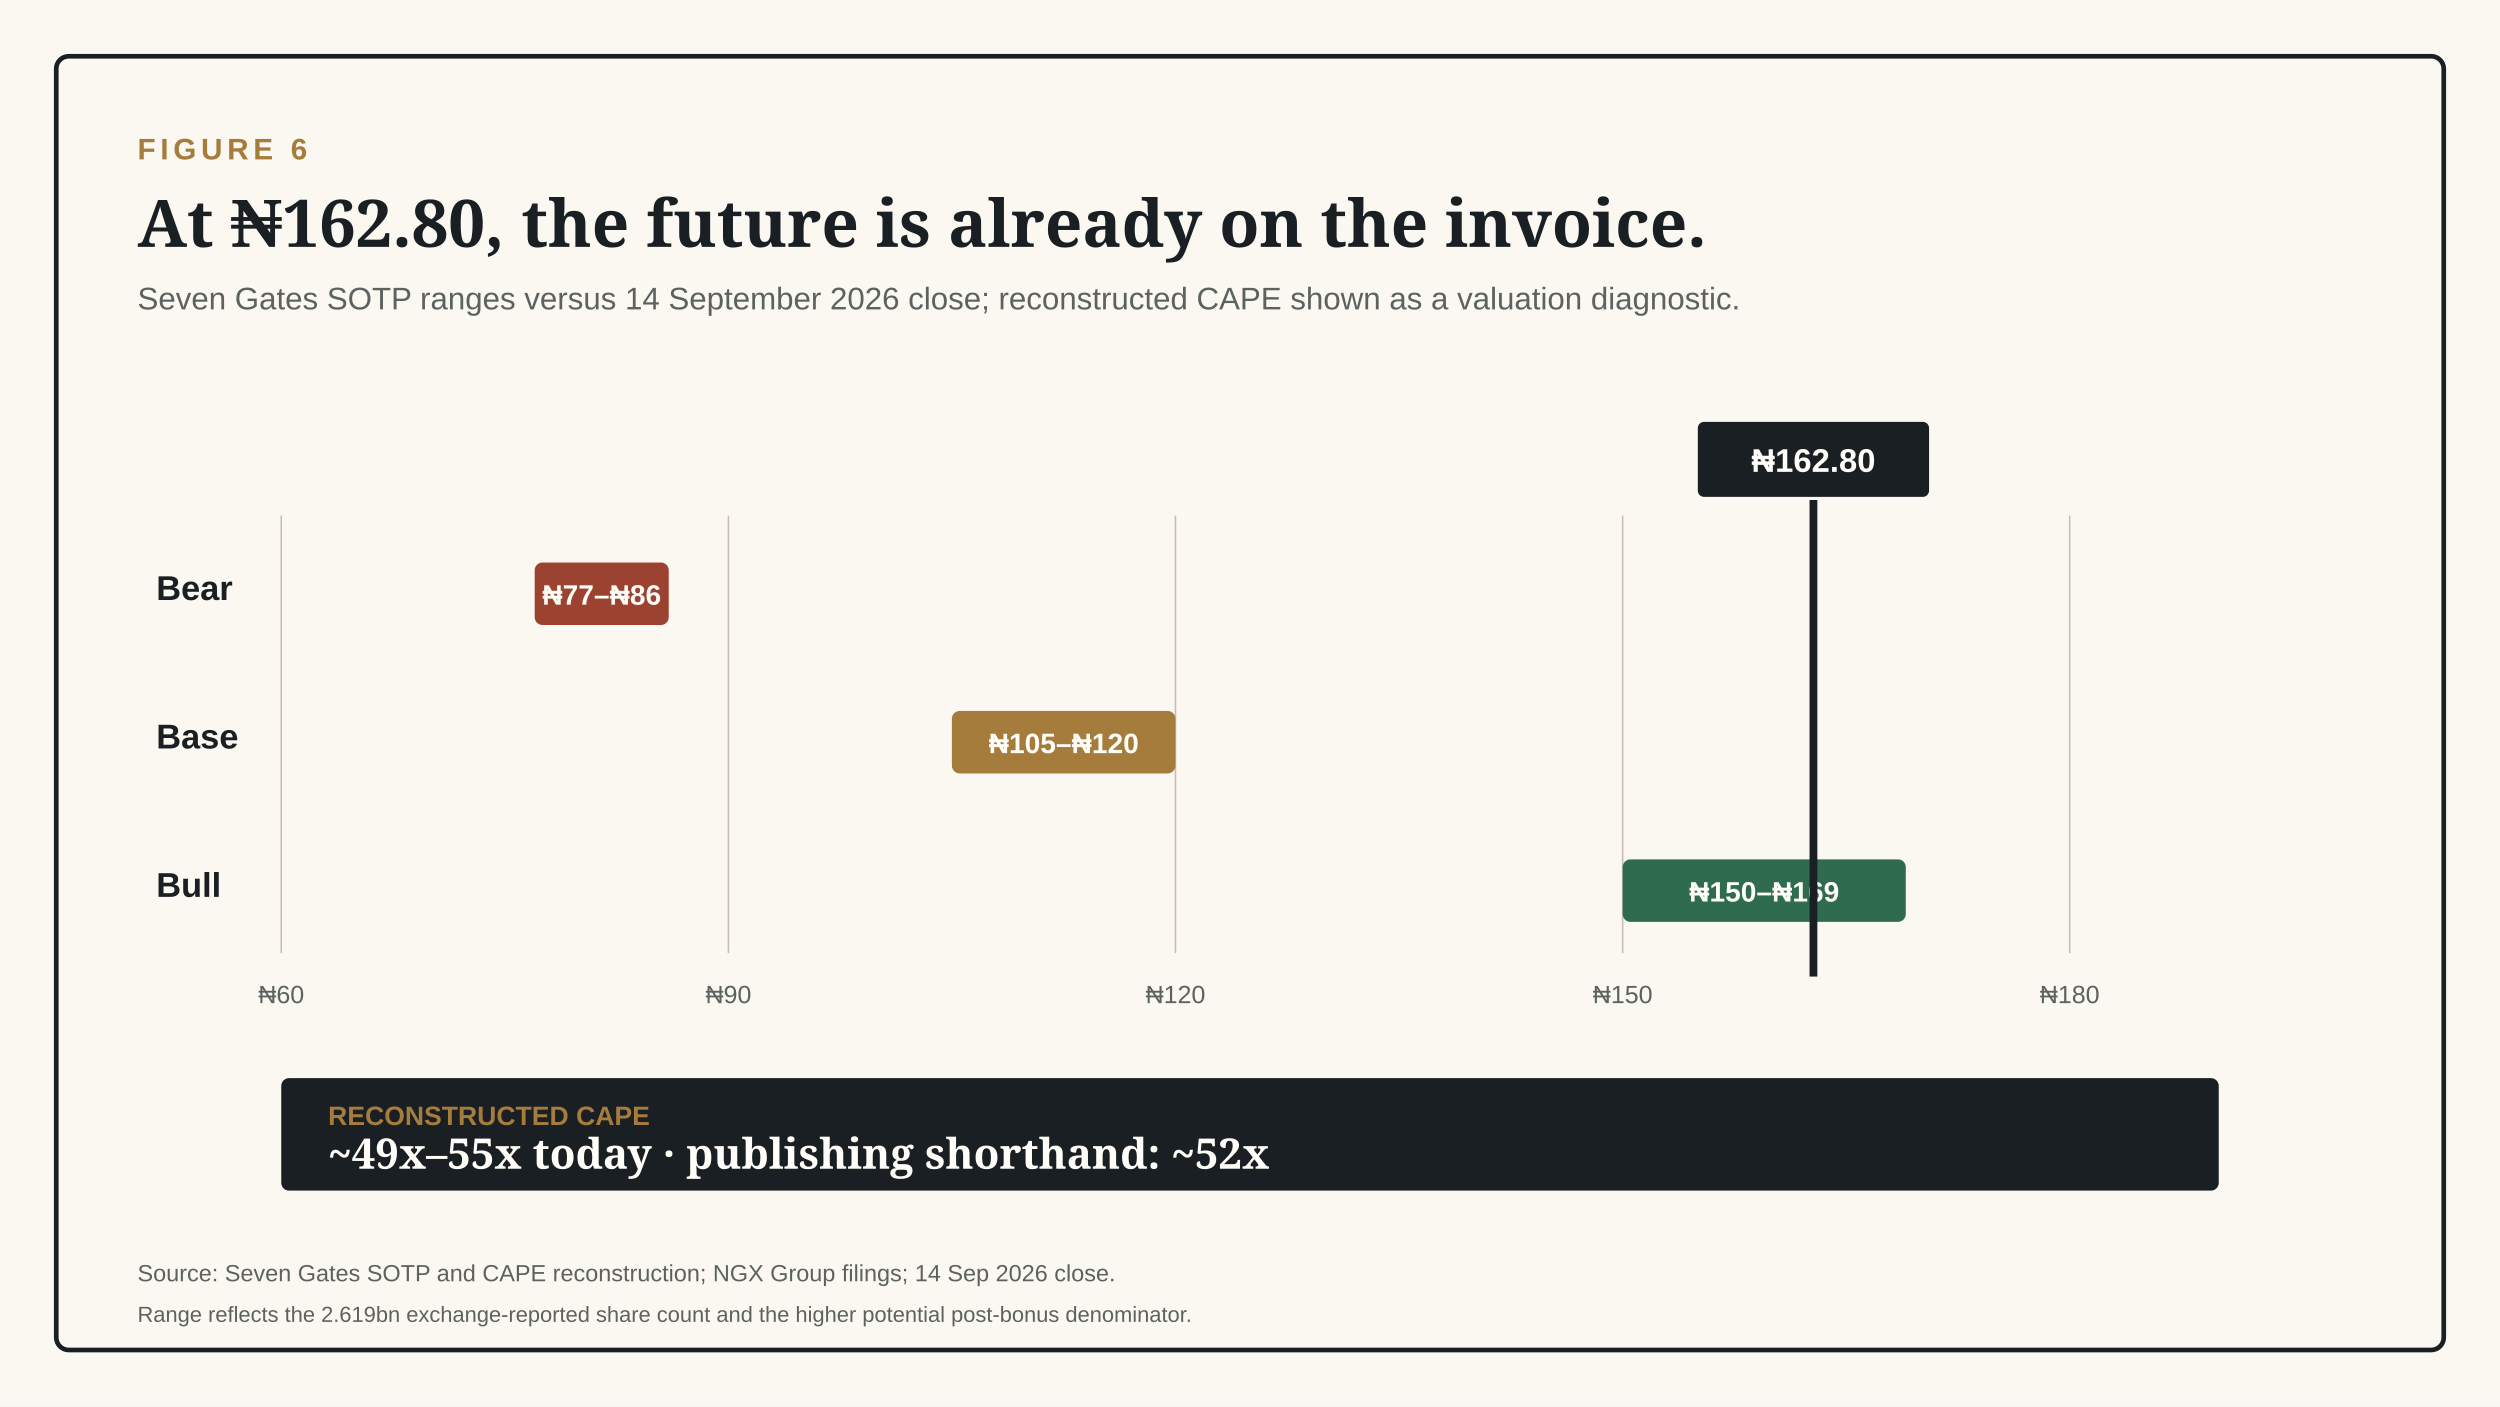
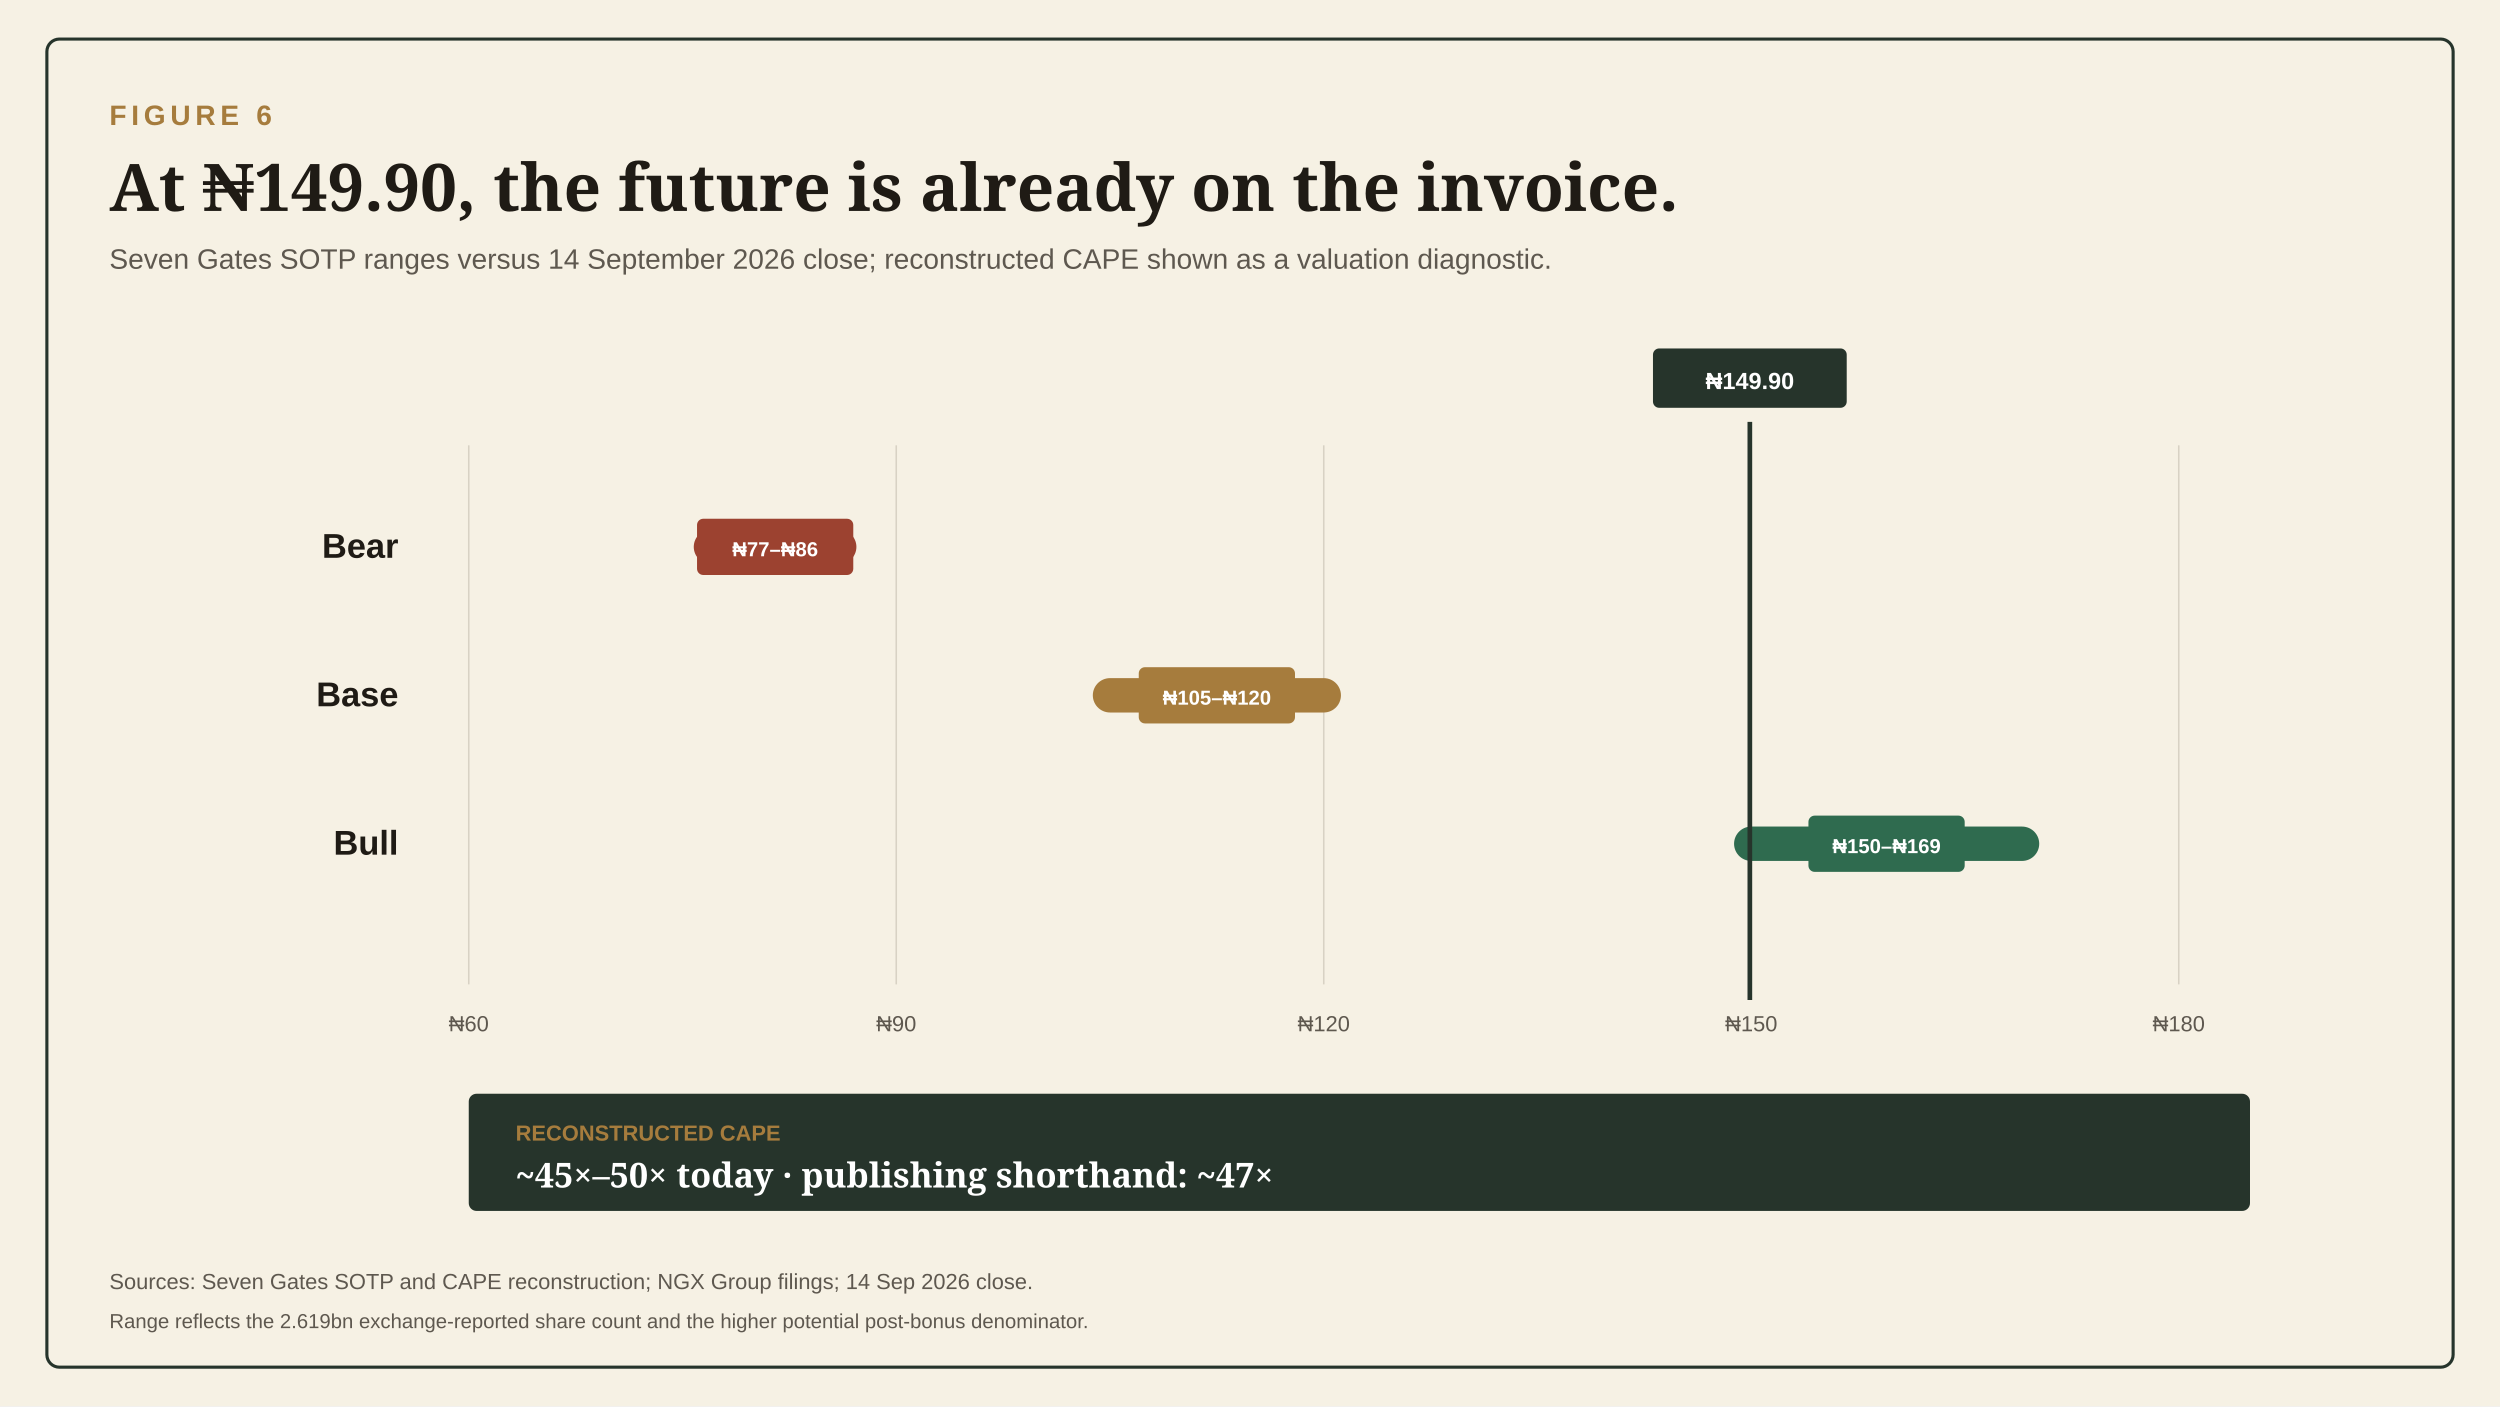
- <svg xmlns="http://www.w3.org/2000/svg" width="1600" height="900" viewBox="0 0 1600 900">
-   <rect width="1600" height="900" fill="#FBF8F1" />
-   <rect x="36" y="36" width="1528" height="828" rx="8" fill="none" stroke="#1A1F24" stroke-width="3" />
-   <text x="88" y="102" font-family="Arial,sans-serif" font-size="19" font-weight="700" fill="#A67C3D" letter-spacing="3">FIGURE 6</text>
-   <text x="88" y="158" font-family="Georgia,serif" font-size="42" font-weight="700" fill="#1A1F24">At ₦162.80, the future is already on the invoice.</text>
-   <text x="88" y="198" font-family="Arial,sans-serif" font-size="20" fill="#5B625F">Seven Gates SOTP ranges versus 14 September 2026 close; reconstructed CAPE shown as a valuation diagnostic.</text>
-   <line x1="180.0" y1="330" x2="180.0" y2="610" stroke="#C6BFAE" />
-   <text x="180.0" y="642" text-anchor="middle" font-family="Arial,sans-serif" font-size="16" fill="#5B625F">₦60</text>
-   <line x1="466.2" y1="330" x2="466.2" y2="610" stroke="#C6BFAE" />
-   <text x="466.2" y="642" text-anchor="middle" font-family="Arial,sans-serif" font-size="16" fill="#5B625F">₦90</text>
-   <line x1="752.3" y1="330" x2="752.3" y2="610" stroke="#C6BFAE" />
-   <text x="752.3" y="642" text-anchor="middle" font-family="Arial,sans-serif" font-size="16" fill="#5B625F">₦120</text>
-   <line x1="1038.5" y1="330" x2="1038.5" y2="610" stroke="#C6BFAE" />
-   <text x="1038.5" y="642" text-anchor="middle" font-family="Arial,sans-serif" font-size="16" fill="#5B625F">₦150</text>
-   <line x1="1324.6" y1="330" x2="1324.6" y2="610" stroke="#C6BFAE" />
-   <text x="1324.6" y="642" text-anchor="middle" font-family="Arial,sans-serif" font-size="16" fill="#5B625F">₦180</text>
-   <text x="100" y="384" font-family="Arial,sans-serif" font-size="22" font-weight="700" fill="#1A1F24">Bear</text>
-   <rect x="342.2" y="360" width="85.8" height="40" rx="5" fill="#9C4230" />
-   <text x="385.1" y="387" text-anchor="middle" font-family="Arial,sans-serif" font-size="18" font-weight="700" fill="#FFFDF7">₦77–₦86</text>
-   <text x="100" y="479" font-family="Arial,sans-serif" font-size="22" font-weight="700" fill="#1A1F24">Base</text>
-   <rect x="609.2" y="455" width="143.1" height="40" rx="5" fill="#A67C3D" />
-   <text x="680.8" y="482" text-anchor="middle" font-family="Arial,sans-serif" font-size="18" font-weight="700" fill="#FFFDF7">₦105–₦120</text>
-   <text x="100" y="574" font-family="Arial,sans-serif" font-size="22" font-weight="700" fill="#1A1F24">Bull</text>
-   <rect x="1038.5" y="550" width="181.2" height="40" rx="5" fill="#2F6B4F" />
-   <text x="1129.1" y="577" text-anchor="middle" font-family="Arial,sans-serif" font-size="18" font-weight="700" fill="#FFFDF7">₦150–₦169</text>
-   <line x1="1160.6" y1="320" x2="1160.6" y2="625" stroke="#1A1F24" stroke-width="5" />
-   <rect x="1086.6" y="270" width="148" height="48" rx="4" fill="#1A1F24" />
-   <text x="1160.6" y="302" text-anchor="middle" font-family="Arial,sans-serif" font-size="21" font-weight="700" fill="#FFFDF7">₦162.80</text>
-   <rect x="180" y="690" width="1240" height="72" rx="5" fill="#1A1F24" />
-   <text x="210" y="720" font-family="Arial,sans-serif" font-size="17" fill="#A67C3D" font-weight="700">RECONSTRUCTED CAPE</text>
-   <text x="210" y="748" font-family="Georgia,serif" font-size="27" fill="#FFFDF7" font-weight="700">~49x–55x today · publishing shorthand: ~52x</text>
-   <text x="88" y="820" font-family="Arial,sans-serif" font-size="15" fill="#5B625F">Source: Seven Gates SOTP and CAPE reconstruction; NGX Group filings; 14 Sep 2026 close.</text>
-   <text x="88" y="846" font-family="Arial,sans-serif" font-size="14" fill="#5B625F">Range reflects the 2.619bn exchange-reported share count and the higher potential post-bonus denominator.</text>
+ <svg xmlns="http://www.w3.org/2000/svg" width="1600" height="900" viewBox="0 0 1600 900" role="img">
+   <rect width="1600" height="900" fill="#F6F1E4" />
+   <rect x="30" y="25" width="1540" height="850" rx="8" fill="none" stroke="#26342B" stroke-width="2" />
+   <text x="70" y="80" font-family="Arial,sans-serif" font-size="18" font-weight="700" fill="#A67C3D" letter-spacing="3">FIGURE 6</text>
+   <text x="70" y="135" font-family="Georgia,serif" font-size="42" font-weight="700" fill="#1F1B15">At ₦149.90, the future is already on the invoice.</text>
+   <text x="70" y="172" font-family="Arial,sans-serif" font-size="18" fill="#5E584F">Seven Gates SOTP ranges versus 14 September 2026 close; reconstructed CAPE shown as a valuation diagnostic.</text>
+   <line x1="300" y1="285" x2="300" y2="630" stroke="#D8D2C4" />
+   <text x="300" y="660" text-anchor="middle" font-family="Arial,sans-serif" font-size="14" fill="#5E584F">₦60</text>
+   <line x1="573.6" y1="285" x2="573.6" y2="630" stroke="#D8D2C4" />
+   <text x="573.6" y="660" text-anchor="middle" font-family="Arial,sans-serif" font-size="14" fill="#5E584F">₦90</text>
+   <line x1="847.2" y1="285" x2="847.2" y2="630" stroke="#D8D2C4" />
+   <text x="847.2" y="660" text-anchor="middle" font-family="Arial,sans-serif" font-size="14" fill="#5E584F">₦120</text>
+   <line x1="1120.8" y1="285" x2="1120.8" y2="630" stroke="#D8D2C4" />
+   <text x="1120.8" y="660" text-anchor="middle" font-family="Arial,sans-serif" font-size="14" fill="#5E584F">₦150</text>
+   <line x1="1394.4" y1="285" x2="1394.4" y2="630" stroke="#D8D2C4" />
+   <text x="1394.4" y="660" text-anchor="middle" font-family="Arial,sans-serif" font-size="14" fill="#5E584F">₦180</text>
+   <text x="255" y="357" text-anchor="end" font-family="Arial,sans-serif" font-size="22" font-weight="700" fill="#1F1B15">Bear</text>
+   <line x1="455" y1="350" x2="537.1" y2="350" stroke="#9C4230" stroke-width="22" stroke-linecap="round" />
+   <rect x="446.1" y="332" width="100" height="36" rx="4" fill="#9C4230" />
+   <text x="496.1" y="356" text-anchor="middle" font-family="Arial,sans-serif" font-size="13" font-weight="700" fill="white">₦77–₦86</text>
+   <text x="255" y="452" text-anchor="end" font-family="Arial,sans-serif" font-size="22" font-weight="700" fill="#1F1B15">Base</text>
+   <line x1="710.4" y1="445" x2="847.2" y2="445" stroke="#A67C3D" stroke-width="22" stroke-linecap="round" />
+   <rect x="728.8" y="427" width="100" height="36" rx="4" fill="#A67C3D" />
+   <text x="778.8" y="451" text-anchor="middle" font-family="Arial,sans-serif" font-size="13" font-weight="700" fill="white">₦105–₦120</text>
+   <text x="255" y="547" text-anchor="end" font-family="Arial,sans-serif" font-size="22" font-weight="700" fill="#1F1B15">Bull</text>
+   <line x1="1120.8" y1="540" x2="1294.1" y2="540" stroke="#2F6B4F" stroke-width="22" stroke-linecap="round" />
+   <rect x="1157.4" y="522" width="100" height="36" rx="4" fill="#2F6B4F" />
+   <text x="1207.4" y="546" text-anchor="middle" font-family="Arial,sans-serif" font-size="13" font-weight="700" fill="white">₦150–₦169</text>
+   <line x1="1119.9" y1="270" x2="1119.9" y2="640" stroke="#26342B" stroke-width="3" />
+   <rect x="1057.9" y="223" width="124" height="38" rx="4" fill="#26342B" />
+   <text x="1119.9" y="249" text-anchor="middle" font-family="Arial,sans-serif" font-size="15" font-weight="700" fill="white">₦149.90</text>
+   <rect x="300" y="700" width="1140" height="75" rx="5" fill="#26342B" />
+   <text x="330" y="730" font-family="Arial,sans-serif" font-size="14" font-weight="700" fill="#A67C3D">RECONSTRUCTED CAPE</text>
+   <text x="330" y="760" font-family="Georgia,serif" font-size="22" font-weight="700" fill="white">~45×–50× today · publishing shorthand: ~47×</text>
+   <text x="70" y="825" font-family="Arial,sans-serif" font-size="14" fill="#5E584F">Sources: Seven Gates SOTP and CAPE reconstruction; NGX Group filings; 14 Sep 2026 close.</text>
+   <text x="70" y="850" font-family="Arial,sans-serif" font-size="13" fill="#5E584F">Range reflects the 2.619bn exchange-reported share count and the higher potential post-bonus denominator.</text>
</svg>
